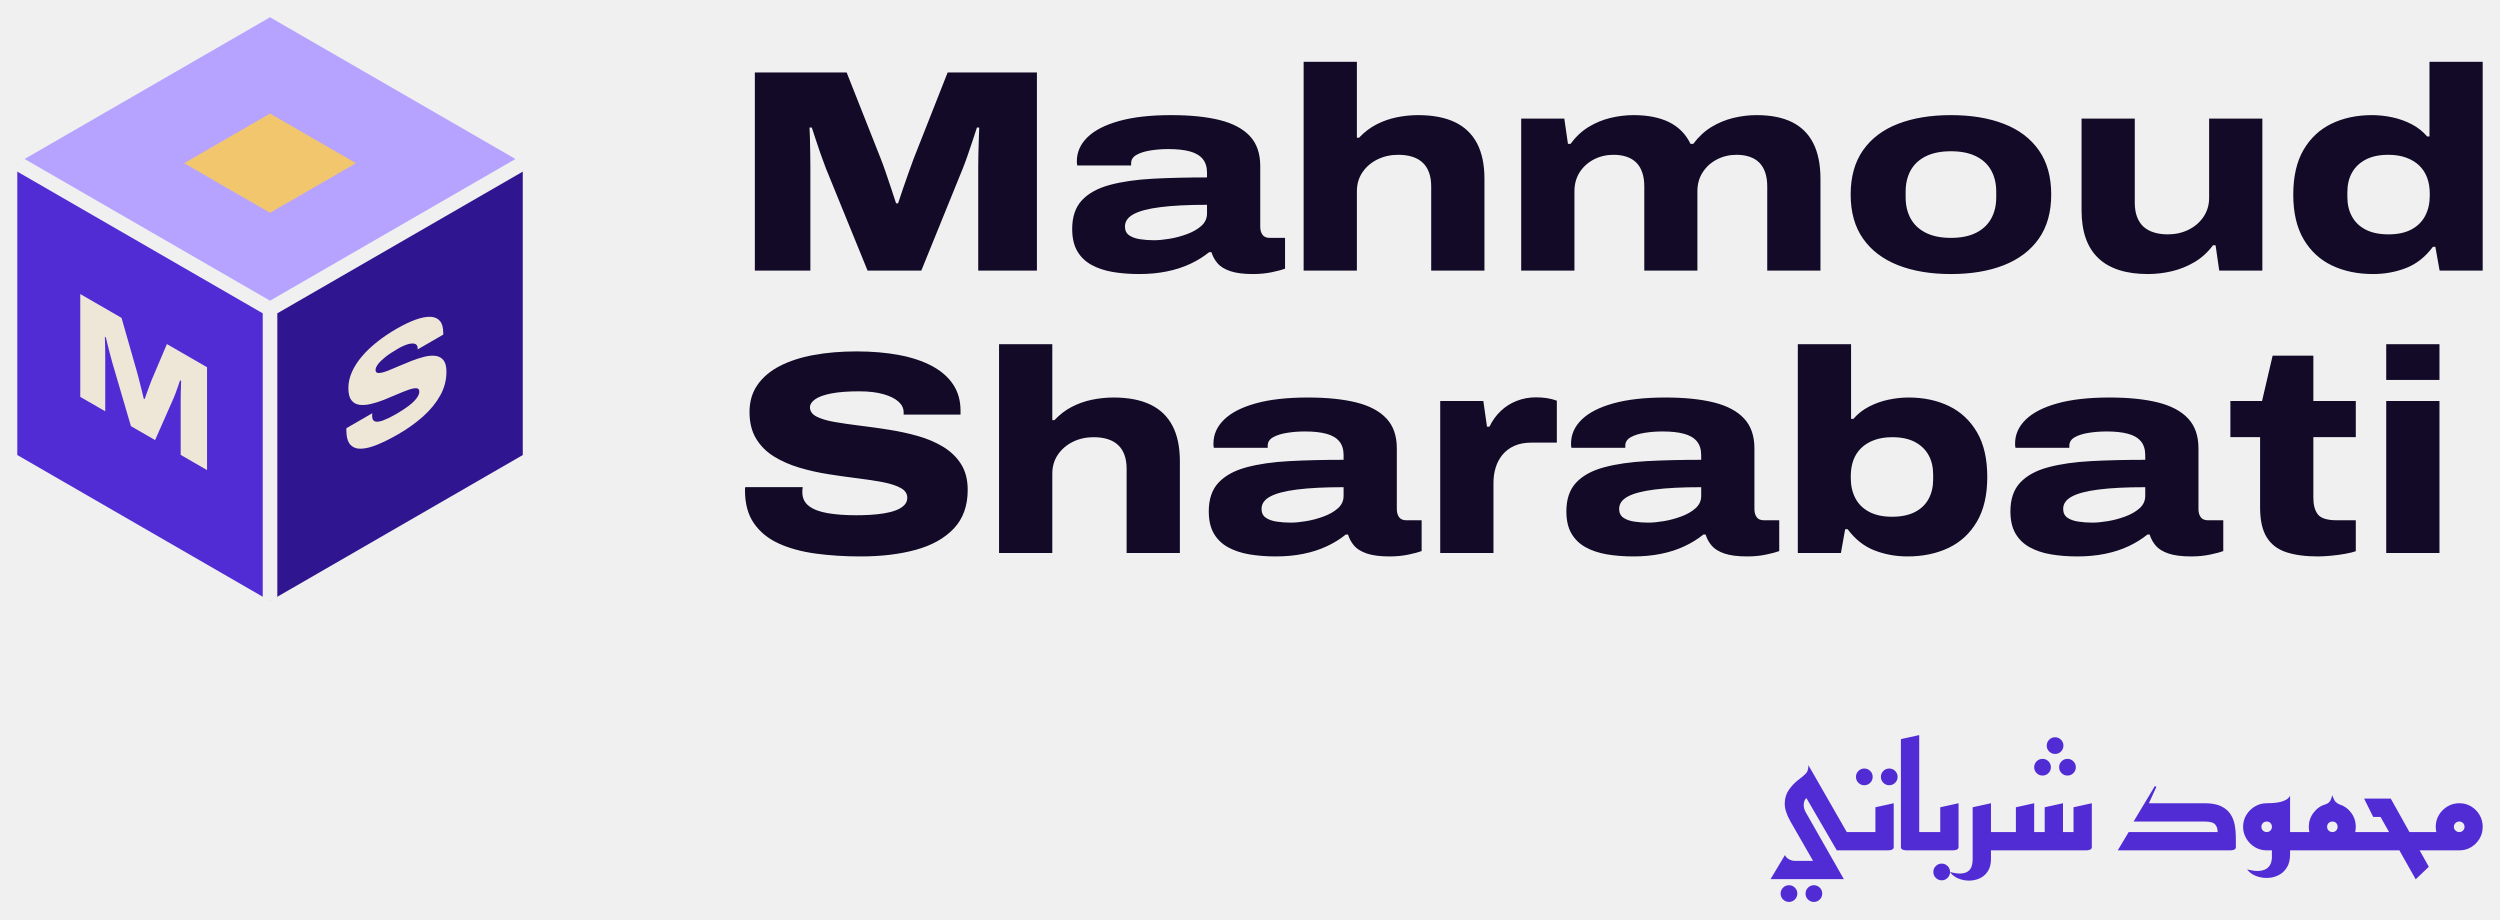
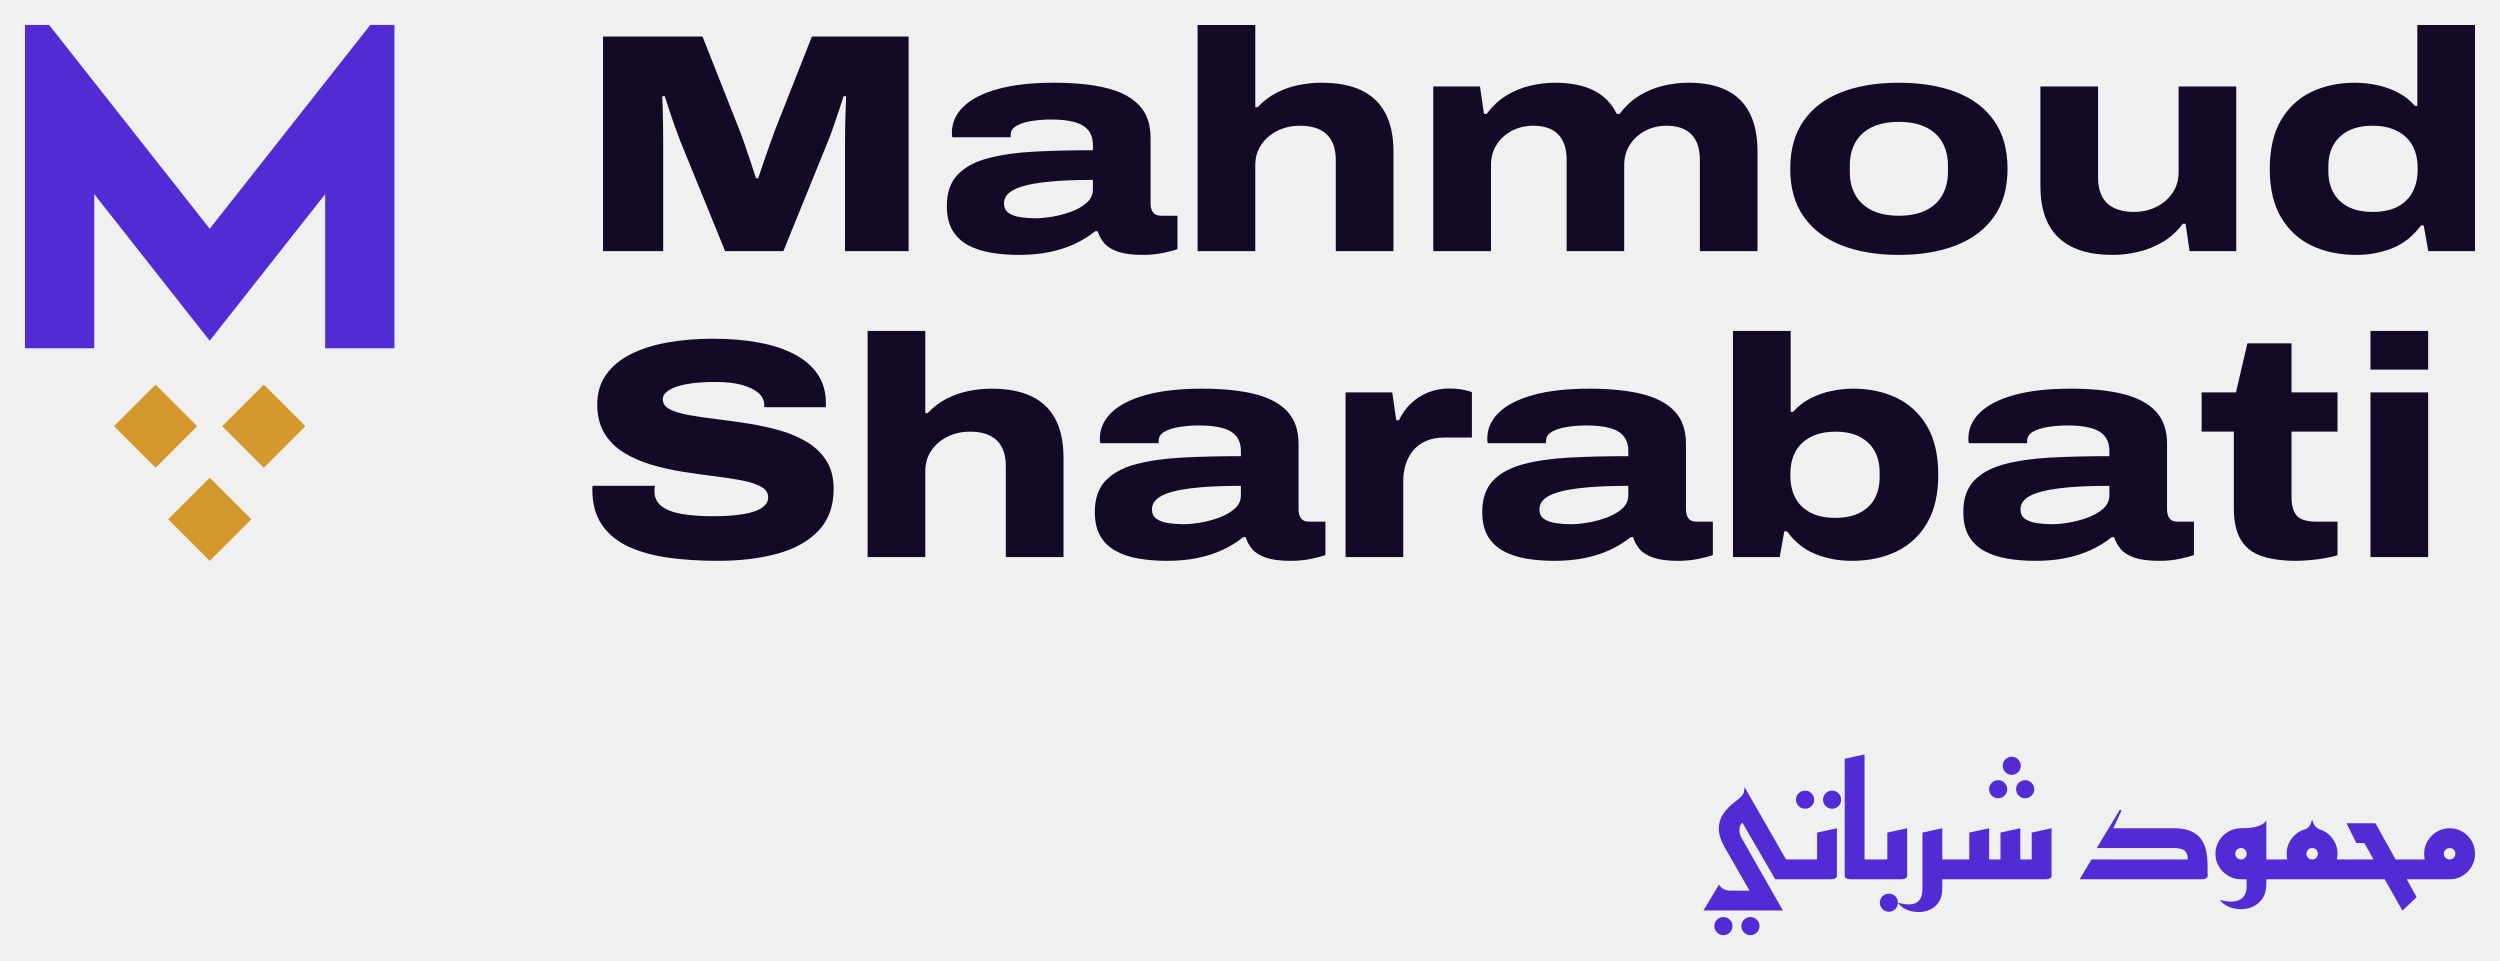
- <svg xmlns="http://www.w3.org/2000/svg" viewBox="-6 -93.903 867.595 319.003" role="img">
-   <g transform="translate(87.71 13.37) scale(1.0128)">
-     <mask id="ms">
-       <rect x="-110" y="-110" width="220" height="220" fill="#fff" />
-       <path d="M-86.603 -50.000L0 0L86.603 -50.000M0 0V100" fill="none" stroke="#000" stroke-width="5" />
-     </mask>
-     <g mask="url(#ms)">
-       <polygon points="0.000,-100.000 86.603,-50.000 0.000,0.000 -86.603,-50.000" fill="#b6a3ff" />
-       <polygon points="-86.603,-50.000 0.000,0.000 0.000,100.000 -86.603,50.000" fill="#512bd4" />
-       <polygon points="0.000,0.000 86.603,-50.000 86.603,50.000 0.000,100.000" fill="#2f1690" />
-       <polygon points="0.000,-67.000 29.445,-50.000 0.000,-33.000 -29.445,-50.000" fill="#f2c66d" />
-       <path transform="matrix(.866025 .5 0 1 -86.6025 -50)" d="M24.92 67.62V32.38H41.25L47.29 47.66Q47.67 48.62 48.16 50.05Q48.66 51.48 49.16 52.99Q49.66 54.49 50.03 55.66H50.39Q50.74 54.59 51.23 53.16Q51.72 51.74 52.24 50.26Q52.75 48.79 53.16 47.71L59.2 32.38H75.08V67.62H64.65V49.44Q64.65 48.34 64.67 47.01Q64.7 45.69 64.75 44.4Q64.8 43.11 64.82 42.18H64.41Q64.1 43.17 63.65 44.51Q63.2 45.85 62.75 47.16Q62.29 48.48 61.91 49.44L54.52 67.62H44.96L37.56 49.44Q37.04 48.08 36.55 46.7Q36.06 45.32 35.68 44.12Q35.31 42.93 35.05 42.18H34.64Q34.69 42.9 34.72 44.1Q34.75 45.29 34.77 46.67Q34.8 48.05 34.8 49.44V67.62Z" fill="#eee7d8" />
-       <path transform="matrix(.866025 -.5 0 1 0 0)" d="M50.76 68.23Q46.46 68.23 42.72 67.72Q38.99 67.2 36.18 65.92Q33.37 64.63 31.78 62.34Q30.2 60.04 30.2 56.51Q30.2 56.4 30.2 56.24Q30.2 56.07 30.25 55.91H40.47Q40.42 56.12 40.41 56.34Q40.4 56.57 40.4 56.81Q40.4 58.38 41.58 59.28Q42.77 60.18 44.94 60.54Q47.12 60.91 49.99 60.91Q51.2 60.91 52.46 60.83Q53.72 60.76 54.9 60.58Q56.07 60.39 57.01 60.04Q57.94 59.69 58.5 59.14Q59.06 58.58 59.06 57.8Q59.06 56.69 57.88 56.05Q56.7 55.41 54.69 55.02Q52.69 54.63 50.19 54.33Q47.7 54.03 45.03 53.61Q42.36 53.19 39.87 52.44Q37.37 51.7 35.37 50.47Q33.36 49.23 32.18 47.29Q31 45.35 31 42.55Q31 39.76 32.42 37.72Q33.84 35.69 36.39 34.37Q38.95 33.05 42.43 32.41Q45.91 31.77 50.02 31.77Q54.2 31.77 57.61 32.42Q61.01 33.06 63.46 34.37Q65.9 35.67 67.21 37.66Q68.53 39.64 68.53 42.31V43.01H58.41V42.6Q58.41 41.53 57.49 40.7Q56.56 39.87 54.8 39.37Q53.03 38.87 50.51 38.87Q47.48 38.87 45.54 39.25Q43.6 39.63 42.67 40.28Q41.75 40.94 41.75 41.71Q41.75 42.75 42.93 43.36Q44.1 43.97 46.11 44.32Q48.12 44.67 50.61 44.97Q53.1 45.28 55.78 45.7Q58.45 46.12 60.94 46.82Q63.43 47.52 65.44 48.74Q67.45 49.96 68.63 51.82Q69.8 53.68 69.8 56.4Q69.8 60.64 67.35 63.25Q64.89 65.86 60.59 67.05Q56.29 68.23 50.76 68.23Z" fill="#eee7d8" />
-     </g>
+ <svg xmlns="http://www.w3.org/2000/svg" viewBox="-8.00 -80.45 800.80 307.55" role="img">
+   <g transform="translate(0.00 -61.36) scale(0.9246)">
+     <polygon points="0.00,100.00 0.00,-12.00 8.37,-12.00 64.00,58.61 119.63,-12.00 128.00,-12.00 128.00,100.00 104.00,100.00 104.00,46.62 64.00,97.39 24.00,46.62 24.00,100.00" fill="#512bd4" />
+     <polygon points="45.25,112.60 59.65,127.00 45.25,141.40 30.85,127.00" fill="#d4972c" />
+     <polygon points="82.75,112.60 97.15,127.00 82.75,141.40 68.35,127.00" fill="#d4972c" />
+     <polygon points="64.00,144.85 78.40,159.25 64.00,173.65 49.60,159.25" fill="#d4972c" />
  </g>
-   <path transform="translate(247.51 0)" d="M8.45 0V-68.75H40.31L52.1 -38.94Q52.85 -37.07 53.81 -34.28Q54.77 -31.48 55.75 -28.55Q56.73 -25.61 57.46 -23.34H58.16Q58.84 -25.42 59.79 -28.21Q60.75 -30.99 61.76 -33.86Q62.77 -36.73 63.57 -38.85L75.36 -68.75H106.34V0H85.97V-35.48Q85.97 -37.61 86.02 -40.2Q86.07 -42.79 86.17 -45.3Q86.27 -47.82 86.32 -49.64H85.52Q84.91 -47.71 84.03 -45.09Q83.15 -42.47 82.27 -39.91Q81.38 -37.35 80.63 -35.48L66.22 0H47.57L33.11 -35.48Q32.1 -38.13 31.15 -40.82Q30.19 -43.52 29.46 -45.85Q28.72 -48.18 28.22 -49.64H27.42Q27.52 -48.22 27.57 -45.89Q27.62 -43.56 27.67 -40.87Q27.72 -38.18 27.72 -35.48V0ZM141.8 1.2Q136.88 1.2 132.64 0.48Q128.4 -0.25 125.24 -2Q122.08 -3.75 120.33 -6.77Q118.58 -9.8 118.58 -14.46Q118.58 -20.81 121.99 -24.44Q125.41 -28.06 131.7 -29.74Q138 -31.43 146.55 -31.88Q155.1 -32.33 165.37 -32.33V-33.94Q165.37 -36.96 163.85 -38.77Q162.34 -40.58 159.38 -41.37Q156.42 -42.17 151.96 -42.17Q148.76 -42.17 145.8 -41.7Q142.83 -41.24 140.93 -40.18Q139.03 -39.11 139.03 -37.26V-36.49H120.34Q120.24 -36.89 120.22 -37.21Q120.2 -37.53 120.2 -37.97Q120.2 -42.67 123.89 -46.28Q127.59 -49.89 134.89 -51.92Q142.19 -53.95 152.95 -53.95Q162.9 -53.95 169.8 -52.23Q176.69 -50.5 180.26 -46.65Q183.84 -42.81 183.84 -36.32V-15.25Q183.84 -13.51 184.62 -12.43Q185.4 -11.35 187.13 -11.35H192.45V-0.66Q191.01 -0.1 187.93 0.55Q184.85 1.2 181.32 1.2Q176.38 1.2 173.41 0.18Q170.44 -0.84 168.99 -2.57Q167.53 -4.31 166.91 -6.39H166.11Q163.26 -4.07 159.55 -2.33Q155.84 -0.59 151.4 0.3Q146.96 1.2 141.8 1.2ZM146.99 -10.53Q149.27 -10.53 152.35 -11.04Q155.43 -11.55 158.43 -12.66Q161.43 -13.76 163.4 -15.51Q165.37 -17.27 165.37 -19.8V-22.83Q155.53 -22.83 149.21 -22.02Q142.89 -21.22 139.89 -19.58Q136.89 -17.95 136.89 -15.3Q136.89 -13.26 138.36 -12.24Q139.84 -11.22 142.19 -10.88Q144.53 -10.53 146.99 -10.53ZM198.9 0V-72.45H217.38V-46.11H218.13Q220.88 -49.03 224.21 -50.74Q227.55 -52.45 231.24 -53.2Q234.93 -53.95 238.59 -53.95Q246.26 -53.95 251.37 -51.52Q256.48 -49.08 259.07 -44.17Q261.65 -39.25 261.65 -31.84V0H243.17V-29.28Q243.17 -31.97 242.41 -34.05Q241.65 -36.13 240.2 -37.47Q238.75 -38.82 236.63 -39.5Q234.5 -40.18 231.72 -40.18Q227.76 -40.18 224.5 -38.57Q221.25 -36.96 219.31 -34.11Q217.38 -31.27 217.38 -27.51V0ZM274.4 0V-52.75H289.36L290.63 -43.97H291.53Q294.22 -47.65 297.77 -49.83Q301.31 -52 305.36 -52.98Q309.41 -53.95 313.38 -53.95Q320.83 -53.95 325.79 -51.48Q330.74 -49 333.16 -43.97H334.11Q336.85 -47.65 340.42 -49.83Q343.99 -52 348.04 -52.98Q352.09 -53.95 356.1 -53.95Q363.48 -53.95 368.39 -51.52Q373.3 -49.08 375.78 -44.17Q378.26 -39.25 378.26 -31.84V0H359.79V-29.28Q359.79 -31.97 359.08 -34.05Q358.37 -36.13 357.02 -37.47Q355.67 -38.82 353.67 -39.5Q351.67 -40.18 349.14 -40.18Q345.43 -40.18 342.33 -38.57Q339.22 -36.96 337.39 -34.11Q335.55 -31.27 335.55 -27.51V0H317.12V-29.28Q317.12 -31.97 316.41 -34.05Q315.7 -36.13 314.35 -37.47Q313 -38.82 311 -39.5Q309 -40.18 306.42 -40.18Q302.71 -40.18 299.61 -38.57Q296.51 -36.96 294.69 -34.11Q292.88 -31.27 292.88 -27.51V0ZM423.54 1.2Q413 1.2 405.18 -1.87Q397.36 -4.95 393.05 -11.07Q388.74 -17.19 388.74 -26.4Q388.74 -35.65 393.05 -41.78Q397.36 -47.91 405.18 -50.93Q413 -53.95 423.54 -53.95Q434.07 -53.95 441.89 -50.93Q449.71 -47.91 454.03 -41.78Q458.34 -35.65 458.34 -26.4Q458.34 -17.19 454.03 -11.07Q449.71 -4.95 441.89 -1.87Q434.07 1.2 423.54 1.2ZM423.54 -11.35Q428.76 -11.35 432.27 -13.12Q435.77 -14.88 437.51 -18.05Q439.26 -21.22 439.26 -25.4V-27.4Q439.26 -31.62 437.51 -34.77Q435.77 -37.92 432.27 -39.66Q428.76 -41.41 423.54 -41.41Q418.32 -41.41 414.81 -39.66Q411.31 -37.92 409.56 -34.77Q407.82 -31.62 407.82 -27.4V-25.4Q407.82 -21.22 409.56 -18.05Q411.31 -14.88 414.81 -13.12Q418.32 -11.35 423.54 -11.35ZM491.93 1.2Q480.49 1.2 474.68 -4.33Q468.87 -9.85 468.87 -20.92V-52.75H487.34V-23.48Q487.34 -20.78 488.1 -18.71Q488.86 -16.63 490.31 -15.28Q491.76 -13.94 493.91 -13.26Q496.06 -12.57 498.79 -12.57Q502.76 -12.57 506.01 -14.18Q509.26 -15.79 511.2 -18.67Q513.14 -21.54 513.14 -25.24V-52.75H531.61V0H516.65L515.38 -8.78H514.48Q511.73 -5.1 508.04 -2.93Q504.34 -0.75 500.22 0.22Q496.09 1.2 491.93 1.2ZM570.05 1.2Q562.01 1.2 555.77 -1.77Q549.53 -4.75 545.93 -10.87Q542.34 -16.99 542.34 -26.35Q542.34 -35.81 545.91 -41.91Q549.48 -48.01 555.63 -50.98Q561.78 -53.95 569.63 -53.95Q573.13 -53.95 576.71 -53.19Q580.29 -52.43 583.45 -50.78Q586.6 -49.14 588.8 -46.54H589.61V-72.45H608.08V0H593.13L591.65 -8.25H590.8Q586.88 -2.99 581.5 -0.9Q576.12 1.2 570.05 1.2ZM575.39 -12.57Q580.16 -12.57 583.34 -14.27Q586.53 -15.96 588.12 -19Q589.71 -22.04 589.71 -26.01V-26.7Q589.71 -29.74 588.81 -32.2Q587.9 -34.67 586.08 -36.43Q584.26 -38.19 581.57 -39.18Q578.88 -40.18 575.3 -40.18Q570.63 -40.18 567.47 -38.52Q564.31 -36.85 562.71 -33.96Q561.11 -31.08 561.11 -27.21V-25.55Q561.11 -21.68 562.73 -18.74Q564.35 -15.8 567.51 -14.19Q570.67 -12.57 575.39 -12.57ZM45.16 99.2Q36.76 99.2 29.47 98.2Q22.18 97.19 16.7 94.69Q11.22 92.18 8.13 87.7Q5.03 83.22 5.03 76.32Q5.03 76.12 5.03 75.79Q5.03 75.47 5.13 75.16H25.08Q24.98 75.56 24.95 76Q24.93 76.44 24.93 76.92Q24.93 79.97 27.25 81.73Q29.57 83.49 33.81 84.2Q38.05 84.91 43.66 84.91Q46.02 84.91 48.48 84.77Q50.94 84.62 53.23 84.26Q55.52 83.9 57.35 83.21Q59.17 82.53 60.26 81.45Q61.35 80.37 61.35 78.85Q61.35 76.68 59.05 75.43Q56.75 74.18 52.84 73.42Q48.92 72.67 44.05 72.08Q39.19 71.48 33.98 70.66Q28.76 69.84 23.9 68.39Q19.03 66.94 15.11 64.53Q11.2 62.12 8.9 58.34Q6.6 54.55 6.6 49.09Q6.6 43.63 9.37 39.66Q12.13 35.69 17.12 33.11Q22.11 30.54 28.9 29.29Q35.7 28.05 43.71 28.05Q51.87 28.05 58.52 29.31Q65.16 30.57 69.93 33.12Q74.7 35.67 77.27 39.53Q79.83 43.4 79.83 48.61V49.99H60.09V49.18Q60.09 47.09 58.29 45.47Q56.48 43.85 53.04 42.88Q49.59 41.9 44.66 41.9Q38.77 41.9 34.97 42.64Q31.18 43.38 29.38 44.66Q27.58 45.93 27.58 47.45Q27.58 49.48 29.87 50.67Q32.17 51.85 36.09 52.53Q40 53.22 44.87 53.81Q49.73 54.4 54.95 55.22Q60.16 56.04 65.02 57.41Q69.89 58.79 73.81 61.16Q77.73 63.54 80.02 67.17Q82.32 70.8 82.32 76.11Q82.32 84.38 77.53 89.48Q72.74 94.57 64.35 96.89Q55.96 99.2 45.16 99.2ZM93.2 98V25.55H111.68V51.89H112.43Q115.18 48.97 118.51 47.26Q121.85 45.55 125.54 44.8Q129.23 44.05 132.89 44.05Q140.56 44.05 145.67 46.48Q150.78 48.92 153.37 53.83Q155.95 58.75 155.95 66.16V98H137.47V68.72Q137.47 66.03 136.71 63.95Q135.95 61.87 134.5 60.53Q133.05 59.18 130.93 58.5Q128.8 57.82 126.02 57.82Q122.06 57.82 118.8 59.43Q115.55 61.04 113.61 63.89Q111.68 66.73 111.68 70.49V98ZM189.2 99.2Q184.28 99.2 180.04 98.48Q175.8 97.75 172.64 96Q169.48 94.25 167.73 91.23Q165.98 88.2 165.98 83.54Q165.98 77.19 169.39 73.56Q172.81 69.94 179.1 68.26Q185.4 66.57 193.95 66.12Q202.5 65.67 212.77 65.67V64.06Q212.77 61.04 211.25 59.23Q209.74 57.42 206.78 56.63Q203.82 55.83 199.36 55.83Q196.16 55.83 193.2 56.3Q190.23 56.76 188.33 57.82Q186.43 58.89 186.43 60.74V61.51H167.74Q167.64 61.11 167.62 60.79Q167.6 60.47 167.6 60.03Q167.6 55.33 171.29 51.72Q174.99 48.11 182.29 46.08Q189.59 44.05 200.35 44.05Q210.3 44.05 217.2 45.77Q224.09 47.5 227.66 51.35Q231.24 55.19 231.24 61.68V82.75Q231.24 84.49 232.02 85.57Q232.8 86.65 234.53 86.65H239.85V97.34Q238.41 97.9 235.33 98.55Q232.25 99.2 228.72 99.2Q223.78 99.2 220.81 98.18Q217.84 97.16 216.39 95.43Q214.93 93.69 214.31 91.61H213.51Q210.66 93.93 206.95 95.67Q203.24 97.41 198.8 98.3Q194.36 99.2 189.2 99.2ZM194.39 87.47Q196.67 87.47 199.75 86.96Q202.83 86.45 205.83 85.34Q208.83 84.24 210.8 82.49Q212.77 80.73 212.77 78.2V75.17Q202.93 75.17 196.61 75.98Q190.29 76.78 187.29 78.42Q184.29 80.05 184.29 82.7Q184.29 84.74 185.76 85.76Q187.24 86.78 189.59 87.12Q191.93 87.47 194.39 87.47ZM246.3 98V45.25H261.26L262.53 54.17H263.39Q264.92 50.98 267.35 48.69Q269.77 46.4 272.9 45.2Q276.02 43.99 279.53 43.99Q281.55 43.99 283.35 44.27Q285.16 44.55 286.77 45.15V59.7H278.03Q274.51 59.7 272.01 60.83Q269.5 61.97 267.91 63.91Q266.32 65.86 265.55 68.34Q264.78 70.82 264.78 73.61V98ZM313.3 99.2Q308.38 99.2 304.14 98.48Q299.9 97.75 296.74 96Q293.58 94.25 291.83 91.23Q290.08 88.2 290.08 83.54Q290.08 77.19 293.49 73.56Q296.91 69.94 303.2 68.26Q309.5 66.57 318.05 66.12Q326.6 65.67 336.87 65.67V64.06Q336.87 61.04 335.35 59.23Q333.84 57.42 330.88 56.63Q327.92 55.83 323.46 55.83Q320.26 55.83 317.3 56.3Q314.33 56.76 312.43 57.82Q310.53 58.89 310.53 60.74V61.51H291.84Q291.74 61.11 291.72 60.79Q291.7 60.47 291.7 60.03Q291.7 55.33 295.39 51.72Q299.09 48.11 306.39 46.08Q313.69 44.05 324.45 44.05Q334.4 44.05 341.3 45.77Q348.19 47.5 351.76 51.35Q355.34 55.19 355.34 61.68V82.75Q355.34 84.49 356.12 85.57Q356.9 86.65 358.63 86.65H363.95V97.34Q362.51 97.9 359.43 98.55Q356.35 99.2 352.82 99.2Q347.88 99.2 344.91 98.18Q341.94 97.16 340.49 95.43Q339.03 93.69 338.41 91.61H337.61Q334.76 93.93 331.05 95.67Q327.34 97.41 322.9 98.3Q318.46 99.2 313.3 99.2ZM318.49 87.47Q320.77 87.47 323.85 86.96Q326.93 86.45 329.93 85.34Q332.93 84.24 334.9 82.49Q336.87 80.73 336.87 78.2V75.17Q327.03 75.17 320.71 75.98Q314.39 76.78 311.39 78.42Q308.39 80.05 308.39 82.7Q308.39 84.74 309.86 85.76Q311.34 86.78 313.69 87.12Q316.03 87.47 318.49 87.47ZM408.44 99.2Q402.37 99.2 396.99 97.1Q391.6 95.01 387.69 89.75H386.83L385.36 98H370.4V25.55H388.88V51.46H389.68Q391.94 48.86 395.09 47.22Q398.25 45.57 401.83 44.81Q405.41 44.05 408.85 44.05Q416.71 44.05 422.86 47.02Q429 49.99 432.58 56.09Q436.15 62.19 436.15 71.65Q436.15 81.01 432.55 87.13Q428.96 93.25 422.72 96.23Q416.48 99.2 408.44 99.2ZM403.09 85.43Q407.81 85.43 411 83.81Q414.18 82.2 415.78 79.26Q417.37 76.32 417.37 72.45V70.79Q417.37 66.92 415.78 64.04Q414.18 61.15 411.04 59.48Q407.9 57.82 403.18 57.82Q399.61 57.82 396.92 58.82Q394.23 59.81 392.41 61.57Q390.59 63.33 389.68 65.8Q388.78 68.26 388.78 71.3V71.99Q388.78 75.96 390.37 79Q391.96 82.04 395.17 83.73Q398.37 85.43 403.09 85.43ZM467.4 99.2Q462.48 99.2 458.24 98.48Q454 97.75 450.84 96Q447.68 94.25 445.93 91.23Q444.18 88.2 444.18 83.54Q444.18 77.19 447.59 73.56Q451.01 69.94 457.3 68.26Q463.6 66.57 472.15 66.12Q480.7 65.67 490.97 65.67V64.06Q490.97 61.04 489.45 59.23Q487.94 57.42 484.98 56.63Q482.02 55.83 477.56 55.83Q474.36 55.83 471.4 56.3Q468.43 56.76 466.53 57.82Q464.63 58.89 464.63 60.74V61.51H445.94Q445.84 61.11 445.82 60.79Q445.8 60.47 445.8 60.03Q445.8 55.33 449.49 51.72Q453.19 48.11 460.49 46.08Q467.79 44.05 478.55 44.05Q488.5 44.05 495.4 45.77Q502.29 47.5 505.86 51.35Q509.44 55.19 509.44 61.68V82.75Q509.44 84.49 510.22 85.57Q511 86.65 512.73 86.65H518.05V97.34Q516.61 97.9 513.53 98.55Q510.45 99.2 506.92 99.2Q501.98 99.2 499.01 98.18Q496.04 97.16 494.59 95.43Q493.13 93.69 492.51 91.61H491.71Q488.86 93.93 485.15 95.67Q481.44 97.41 477 98.3Q472.56 99.2 467.4 99.2ZM472.59 87.47Q474.87 87.47 477.95 86.96Q481.03 86.45 484.03 85.34Q487.03 84.24 489 82.49Q490.97 80.73 490.97 78.2V75.17Q481.13 75.17 474.81 75.98Q468.49 76.78 465.49 78.42Q462.49 80.05 462.49 82.7Q462.49 84.74 463.96 85.76Q465.44 86.78 467.79 87.12Q470.13 87.47 472.59 87.47ZM550.88 99.2Q544.32 99.2 539.85 97.71Q535.38 96.22 533.11 92.52Q530.83 88.83 530.83 82.22V57.79H520.52V45.25H531.51L535.18 29.52H549.31V45.25H564.04V57.79H549.31V78.83Q549.31 82.63 550.9 84.64Q552.5 86.65 557.47 86.65H564.04V97.39Q562.64 97.89 560.19 98.32Q557.75 98.75 555.22 98.97Q552.69 99.2 550.88 99.2ZM574.6 37.95V25.55H593.08V37.95ZM574.6 98V45.25H593.08V98Z" fill="#120a26" />
-   <path transform="translate(607.19 201.20)" d="M16.3 17.9Q15.1 17.9 14.25 17.05Q13.4 16.2 13.4 15Q13.4 13.8 14.25 12.95Q15.1 12.1 16.3 12.1Q17.5 12.1 18.35 12.95Q19.2 13.8 19.2 15Q19.2 16.2 18.35 17.05Q17.5 17.9 16.3 17.9ZM7.65 17.9Q6.45 17.9 5.6 17.05Q4.75 16.2 4.75 15Q4.75 13.8 5.6 12.95Q6.45 12.1 7.65 12.1Q8.85 12.1 9.7 12.95Q10.55 13.8 10.55 15Q10.55 16.2 9.7 17.05Q8.85 17.9 7.65 17.9ZM19.65 10 8.1 -10.15Q6.1 -13.7 6.18 -16.4Q6.25 -19.1 7.7 -21.12Q9.15 -23.15 11.15 -24.65Q12.7 -25.8 13.55 -26.7Q14.4 -27.6 14.4 -29.55L31.35 0H24.25L13.7 -18.15Q12.9 -17.45 12.78 -16.07Q12.65 -14.7 13.45 -13.25L26.7 10ZM26.85 0V-6.35H35V0ZM1.25 10 6.25 1.65Q6.75 2.65 7.75 3.15Q8.75 3.65 9.65 3.65H18.25L21.25 10ZM42.45 -22.6Q41.25 -22.6 40.4 -23.45Q39.55 -24.3 39.55 -25.5Q39.55 -26.7 40.4 -27.55Q41.25 -28.4 42.45 -28.4Q43.65 -28.4 44.5 -27.55Q45.35 -26.7 45.35 -25.5Q45.35 -24.3 44.5 -23.45Q43.65 -22.6 42.45 -22.6ZM33.8 -22.6Q32.6 -22.6 31.75 -23.45Q30.9 -24.3 30.9 -25.5Q30.9 -26.7 31.75 -27.55Q32.6 -28.4 33.8 -28.4Q35 -28.4 35.85 -27.55Q36.7 -26.7 36.7 -25.5Q36.7 -24.3 35.85 -23.45Q35 -22.6 33.8 -22.6ZM33 0V-6.35H37.65V-14.95L44 -16.35V-1.15Q44 -0.55 43.5 -0.3Q43 -0.05 42.5 -0.03Q42 0 42 0ZM48.5 0Q48.5 0 48 -0.03Q47.5 -0.05 47 -0.3Q46.5 -0.55 46.5 -1.15V-38.6L52.85 -40V-6.35H57.5V0ZM60.65 10.4Q59.45 10.4 58.6 9.55Q57.75 8.7 57.75 7.5Q57.75 6.3 58.6 5.45Q59.45 4.6 60.65 4.6Q61.85 4.6 62.7 5.45Q63.55 6.3 63.55 7.5Q63.55 8.7 62.7 9.55Q61.85 10.4 60.65 10.4ZM55.5 0V-6.35H60.15V-14.95L66.5 -16.35V-1.15Q66.5 -0.55 66 -0.3Q65.5 -0.05 65 -0.03Q64.5 0 64.5 0ZM76.45 0V-6.35H83.75V0ZM63.5 7.5Q65.9 8.15 67.47 8.03Q69.05 7.9 69.9 7.2Q70.75 6.5 71.08 5.43Q71.4 4.35 71.4 3.15V-14.95L77.75 -16.35V3Q77.75 5.65 76.62 7.33Q75.5 9 73.7 9.78Q71.9 10.55 69.93 10.5Q67.95 10.45 66.22 9.68Q64.5 8.9 63.5 7.5ZM100 -33.45Q98.8 -33.45 97.95 -34.3Q97.1 -35.15 97.1 -36.35Q97.1 -37.55 97.95 -38.4Q98.8 -39.25 100 -39.25Q101.2 -39.25 102.05 -38.4Q102.9 -37.55 102.9 -36.35Q102.9 -35.15 102.05 -34.3Q101.2 -33.45 100 -33.45ZM104.3 -25.95Q103.1 -25.95 102.25 -26.8Q101.4 -27.65 101.4 -28.85Q101.4 -30.05 102.25 -30.9Q103.1 -31.75 104.3 -31.75Q105.5 -31.75 106.35 -30.9Q107.2 -30.05 107.2 -28.85Q107.2 -27.65 106.35 -26.8Q105.5 -25.95 104.3 -25.95ZM95.65 -25.95Q94.45 -25.95 93.6 -26.8Q92.75 -27.65 92.75 -28.85Q92.75 -30.05 93.6 -30.9Q94.45 -31.75 95.65 -31.75Q96.85 -31.75 97.7 -30.9Q98.55 -30.05 98.55 -28.85Q98.55 -27.65 97.7 -26.8Q96.85 -25.95 95.65 -25.95ZM81.75 0V-6.35H86.4V-14.95L92.75 -16.35V-6.35H96.4V-14.95L102.75 -16.35V-6.35H106.4V-14.95L112.75 -16.35V-1.15Q112.75 -0.55 112.25 -0.3Q111.75 -0.05 111.25 -0.03Q110.75 0 110.75 0ZM121.75 0 125.55 -6.35H156.4Q156.45 -7.95 155.57 -8.97Q154.7 -10 151.9 -10H127.25L134.65 -22.35L135.15 -22L132.55 -16.35H151.9Q155.4 -16.35 157.53 -15.35Q159.65 -14.35 160.78 -12.7Q161.9 -11.05 162.3 -9.05Q162.7 -7.05 162.72 -5Q162.75 -2.95 162.75 -1.15Q162.75 -0.55 162.25 -0.3Q161.75 -0.05 161.25 -0.03Q160.75 0 160.75 0ZM173.3 0 175.15 -6.35H185V0ZM166.65 6.6Q169.5 7.35 171.22 7.1Q172.95 6.85 173.82 6.03Q174.7 5.2 174.97 4.22Q175.25 3.25 175.25 2.6V-6.4L181.55 -8.15V1.45Q181.55 4.3 180.35 6.1Q179.15 7.9 177.28 8.75Q175.4 9.6 173.32 9.58Q171.25 9.55 169.45 8.78Q167.65 8 166.65 6.6ZM181.55 -8.15 173.45 -16.35Q174.1 -16.35 175.25 -16.4Q176.4 -16.45 177.65 -16.68Q178.9 -16.9 179.98 -17.45Q181.05 -18 181.55 -18.95ZM173.45 0Q171.2 0 169.35 -1.1Q167.5 -2.2 166.38 -4.08Q165.25 -5.95 165.25 -8.15Q165.25 -10.45 166.38 -12.3Q167.5 -14.15 169.38 -15.25Q171.25 -16.35 173.45 -16.35Q175.7 -16.35 177.52 -15.25Q179.35 -14.15 180.45 -12.3Q181.55 -10.45 181.55 -8.15Q181.55 -5.9 180.45 -4.05Q179.35 -2.2 177.52 -1.1Q175.7 0 173.45 0ZM173.45 -6.35Q174.25 -6.35 174.75 -6.88Q175.25 -7.4 175.25 -8.15Q175.25 -8.95 174.75 -9.48Q174.25 -10 173.45 -10Q172.65 -10 172.12 -9.48Q171.6 -8.95 171.6 -8.15Q171.6 -7.4 172.12 -6.88Q172.65 -6.35 173.45 -6.35ZM183 0V-6.35H193L196.25 0ZM196.25 0 199.5 -6.35H209.5V0ZM196.25 0Q194 0 192.15 -1.1Q190.3 -2.2 189.18 -4.05Q188.05 -5.9 188.05 -8.15Q188.05 -10.9 189.7 -13.07Q191.35 -15.25 193.9 -16Q194.65 -16.2 195.2 -16.8Q195.75 -17.4 196.2 -19.15Q196.8 -17.35 197.38 -16.8Q197.95 -16.25 198.7 -15.95Q201.15 -15.2 202.75 -13.05Q204.35 -10.9 204.35 -8.15Q204.35 -5.9 203.25 -4.05Q202.15 -2.2 200.32 -1.1Q198.5 0 196.25 0ZM196.25 -6.35Q197.05 -6.35 197.55 -6.88Q198.05 -7.4 198.05 -8.15Q198.05 -8.95 197.55 -9.48Q197.05 -10 196.25 -10Q195.45 -10 194.93 -9.48Q194.4 -8.95 194.4 -8.15Q194.4 -7.4 194.93 -6.88Q195.45 -6.35 196.25 -6.35ZM207.5 0V-6.35H229.75V0ZM225.15 10.05 212.95 -11.6H210.4L207.25 -17.95H216.5L229.7 5.7ZM227.75 0V-6.35H237.75L240.4 0ZM240.3 0Q238.05 0 236.2 -1.1Q234.35 -2.2 233.22 -4.08Q232.1 -5.95 232.1 -8.15Q232.1 -10.45 233.22 -12.3Q234.35 -14.15 236.2 -15.25Q238.05 -16.35 240.3 -16.35Q242.55 -16.35 244.38 -15.25Q246.2 -14.15 247.3 -12.3Q248.4 -10.45 248.4 -8.15Q248.4 -5.9 247.3 -4.05Q246.2 -2.2 244.38 -1.1Q242.55 0 240.3 0ZM240.3 -6.35Q241.05 -6.35 241.57 -6.88Q242.1 -7.4 242.1 -8.15Q242.1 -8.95 241.57 -9.48Q241.05 -10 240.3 -10Q239.5 -10 238.95 -9.48Q238.4 -8.95 238.4 -8.15Q238.4 -7.4 238.95 -6.88Q239.5 -6.35 240.3 -6.35Z" fill="#512bd4" />
+   <path transform="translate(176.71 0)" d="M8.45 0V-68.75H40.31L52.1 -38.94Q52.85 -37.07 53.81 -34.28Q54.77 -31.48 55.75 -28.55Q56.73 -25.61 57.46 -23.34H58.16Q58.84 -25.42 59.79 -28.21Q60.75 -30.99 61.76 -33.86Q62.77 -36.73 63.57 -38.85L75.36 -68.75H106.34V0H85.97V-35.48Q85.97 -37.61 86.02 -40.2Q86.07 -42.79 86.17 -45.3Q86.27 -47.82 86.32 -49.64H85.52Q84.91 -47.71 84.03 -45.09Q83.15 -42.47 82.27 -39.91Q81.38 -37.35 80.63 -35.48L66.22 0H47.57L33.11 -35.48Q32.1 -38.13 31.15 -40.82Q30.19 -43.52 29.46 -45.85Q28.72 -48.18 28.22 -49.64H27.42Q27.52 -48.22 27.57 -45.89Q27.62 -43.56 27.67 -40.87Q27.72 -38.18 27.72 -35.48V0ZM141.8 1.2Q136.88 1.2 132.64 0.48Q128.4 -0.25 125.24 -2Q122.08 -3.75 120.33 -6.77Q118.58 -9.8 118.58 -14.46Q118.58 -20.81 121.99 -24.44Q125.41 -28.06 131.7 -29.74Q138 -31.43 146.55 -31.88Q155.1 -32.33 165.37 -32.33V-33.94Q165.37 -36.96 163.85 -38.77Q162.34 -40.58 159.38 -41.37Q156.42 -42.17 151.96 -42.17Q148.76 -42.17 145.8 -41.7Q142.83 -41.24 140.93 -40.18Q139.03 -39.11 139.03 -37.26V-36.49H120.34Q120.24 -36.89 120.22 -37.21Q120.2 -37.53 120.2 -37.97Q120.2 -42.67 123.89 -46.28Q127.59 -49.89 134.89 -51.92Q142.19 -53.95 152.95 -53.95Q162.9 -53.95 169.8 -52.23Q176.69 -50.5 180.26 -46.65Q183.84 -42.81 183.84 -36.32V-15.25Q183.84 -13.51 184.62 -12.43Q185.4 -11.35 187.13 -11.35H192.45V-0.66Q191.01 -0.1 187.93 0.55Q184.85 1.2 181.32 1.2Q176.38 1.2 173.41 0.18Q170.44 -0.84 168.99 -2.57Q167.53 -4.31 166.91 -6.39H166.11Q163.26 -4.07 159.55 -2.33Q155.84 -0.59 151.4 0.3Q146.96 1.2 141.8 1.2ZM146.99 -10.53Q149.27 -10.53 152.35 -11.04Q155.43 -11.55 158.43 -12.66Q161.43 -13.76 163.4 -15.51Q165.37 -17.27 165.37 -19.8V-22.83Q155.53 -22.83 149.21 -22.02Q142.89 -21.22 139.89 -19.58Q136.89 -17.95 136.89 -15.3Q136.89 -13.26 138.36 -12.24Q139.84 -11.22 142.19 -10.88Q144.53 -10.53 146.99 -10.53ZM198.9 0V-72.45H217.38V-46.11H218.13Q220.88 -49.03 224.21 -50.74Q227.55 -52.45 231.24 -53.2Q234.93 -53.95 238.59 -53.95Q246.26 -53.95 251.37 -51.52Q256.48 -49.08 259.07 -44.17Q261.65 -39.25 261.65 -31.84V0H243.17V-29.28Q243.17 -31.97 242.41 -34.05Q241.65 -36.13 240.2 -37.47Q238.75 -38.82 236.63 -39.5Q234.5 -40.18 231.72 -40.18Q227.76 -40.18 224.5 -38.57Q221.25 -36.96 219.31 -34.11Q217.38 -31.27 217.38 -27.51V0ZM274.4 0V-52.75H289.36L290.63 -43.97H291.53Q294.22 -47.65 297.77 -49.83Q301.31 -52 305.36 -52.98Q309.41 -53.95 313.38 -53.95Q320.83 -53.95 325.79 -51.48Q330.74 -49 333.16 -43.97H334.11Q336.85 -47.65 340.42 -49.83Q343.99 -52 348.04 -52.98Q352.09 -53.95 356.1 -53.95Q363.48 -53.95 368.39 -51.52Q373.3 -49.08 375.78 -44.17Q378.26 -39.25 378.26 -31.84V0H359.79V-29.28Q359.79 -31.97 359.08 -34.05Q358.37 -36.13 357.02 -37.47Q355.67 -38.82 353.67 -39.5Q351.67 -40.18 349.14 -40.18Q345.43 -40.18 342.33 -38.57Q339.22 -36.96 337.39 -34.11Q335.55 -31.27 335.55 -27.51V0H317.12V-29.28Q317.12 -31.97 316.41 -34.05Q315.7 -36.13 314.35 -37.47Q313 -38.82 311 -39.5Q309 -40.18 306.42 -40.18Q302.71 -40.18 299.61 -38.57Q296.51 -36.96 294.69 -34.11Q292.88 -31.27 292.88 -27.51V0ZM423.54 1.2Q413 1.2 405.18 -1.87Q397.36 -4.95 393.05 -11.07Q388.74 -17.19 388.74 -26.4Q388.74 -35.65 393.05 -41.78Q397.36 -47.91 405.18 -50.93Q413 -53.95 423.54 -53.95Q434.07 -53.95 441.89 -50.93Q449.71 -47.91 454.03 -41.78Q458.34 -35.65 458.34 -26.4Q458.34 -17.19 454.03 -11.07Q449.71 -4.95 441.89 -1.87Q434.07 1.2 423.54 1.2ZM423.54 -11.35Q428.76 -11.35 432.27 -13.12Q435.77 -14.88 437.51 -18.05Q439.26 -21.22 439.26 -25.4V-27.4Q439.26 -31.62 437.51 -34.77Q435.77 -37.92 432.27 -39.66Q428.76 -41.41 423.54 -41.41Q418.32 -41.41 414.81 -39.66Q411.31 -37.92 409.56 -34.77Q407.82 -31.62 407.82 -27.4V-25.4Q407.82 -21.22 409.56 -18.05Q411.31 -14.88 414.81 -13.12Q418.32 -11.35 423.54 -11.35ZM491.93 1.2Q480.49 1.2 474.68 -4.33Q468.87 -9.85 468.87 -20.92V-52.75H487.34V-23.48Q487.34 -20.78 488.1 -18.71Q488.86 -16.63 490.31 -15.28Q491.76 -13.94 493.91 -13.26Q496.06 -12.57 498.79 -12.57Q502.76 -12.57 506.01 -14.18Q509.26 -15.79 511.2 -18.67Q513.14 -21.54 513.14 -25.24V-52.75H531.61V0H516.65L515.38 -8.78H514.48Q511.73 -5.1 508.04 -2.93Q504.34 -0.75 500.22 0.22Q496.09 1.2 491.93 1.2ZM570.05 1.2Q562.01 1.2 555.77 -1.77Q549.53 -4.75 545.93 -10.87Q542.34 -16.99 542.34 -26.35Q542.34 -35.81 545.91 -41.91Q549.48 -48.01 555.63 -50.98Q561.78 -53.95 569.63 -53.95Q573.13 -53.95 576.71 -53.19Q580.29 -52.43 583.45 -50.78Q586.6 -49.14 588.8 -46.54H589.61V-72.45H608.08V0H593.13L591.65 -8.25H590.8Q586.88 -2.99 581.5 -0.9Q576.12 1.2 570.05 1.2ZM575.39 -12.57Q580.16 -12.57 583.34 -14.27Q586.53 -15.96 588.12 -19Q589.71 -22.04 589.71 -26.01V-26.7Q589.71 -29.74 588.81 -32.2Q587.9 -34.67 586.08 -36.43Q584.26 -38.19 581.57 -39.18Q578.88 -40.18 575.3 -40.18Q570.63 -40.18 567.47 -38.52Q564.31 -36.85 562.71 -33.96Q561.11 -31.08 561.11 -27.21V-25.55Q561.11 -21.68 562.73 -18.74Q564.35 -15.8 567.51 -14.19Q570.67 -12.57 575.39 -12.57ZM45.16 99.2Q36.76 99.2 29.47 98.2Q22.18 97.19 16.7 94.69Q11.22 92.18 8.13 87.7Q5.03 83.22 5.03 76.32Q5.03 76.12 5.03 75.79Q5.03 75.47 5.13 75.16H25.08Q24.98 75.56 24.95 76Q24.93 76.44 24.93 76.92Q24.93 79.97 27.25 81.73Q29.57 83.49 33.81 84.2Q38.05 84.91 43.66 84.91Q46.02 84.91 48.48 84.77Q50.94 84.62 53.23 84.26Q55.52 83.9 57.35 83.21Q59.17 82.53 60.26 81.45Q61.35 80.37 61.35 78.85Q61.35 76.68 59.05 75.43Q56.75 74.18 52.84 73.42Q48.92 72.67 44.05 72.08Q39.19 71.48 33.98 70.66Q28.76 69.84 23.9 68.39Q19.03 66.94 15.11 64.53Q11.2 62.12 8.9 58.34Q6.6 54.55 6.6 49.09Q6.6 43.63 9.37 39.66Q12.13 35.69 17.12 33.11Q22.11 30.54 28.9 29.29Q35.7 28.05 43.71 28.05Q51.87 28.05 58.52 29.31Q65.16 30.57 69.93 33.12Q74.7 35.67 77.27 39.53Q79.83 43.4 79.83 48.61V49.99H60.09V49.18Q60.09 47.09 58.29 45.47Q56.48 43.85 53.04 42.88Q49.59 41.9 44.66 41.9Q38.77 41.9 34.97 42.64Q31.18 43.38 29.38 44.66Q27.58 45.93 27.58 47.45Q27.58 49.48 29.87 50.67Q32.17 51.85 36.09 52.53Q40 53.22 44.87 53.81Q49.73 54.4 54.95 55.22Q60.16 56.04 65.02 57.41Q69.89 58.79 73.81 61.16Q77.73 63.54 80.02 67.17Q82.32 70.8 82.32 76.11Q82.32 84.38 77.53 89.48Q72.74 94.57 64.35 96.89Q55.96 99.2 45.16 99.2ZM93.2 98V25.55H111.68V51.89H112.43Q115.18 48.97 118.51 47.26Q121.85 45.55 125.54 44.8Q129.23 44.05 132.89 44.05Q140.56 44.05 145.67 46.48Q150.78 48.92 153.37 53.83Q155.95 58.75 155.95 66.16V98H137.47V68.72Q137.47 66.03 136.71 63.95Q135.95 61.87 134.5 60.53Q133.05 59.18 130.93 58.5Q128.8 57.82 126.02 57.82Q122.06 57.82 118.8 59.43Q115.55 61.04 113.61 63.89Q111.68 66.73 111.68 70.49V98ZM189.2 99.2Q184.28 99.2 180.04 98.48Q175.8 97.75 172.64 96Q169.48 94.25 167.73 91.23Q165.98 88.2 165.98 83.54Q165.98 77.19 169.39 73.56Q172.81 69.94 179.1 68.26Q185.4 66.57 193.95 66.12Q202.5 65.67 212.77 65.67V64.06Q212.77 61.04 211.25 59.23Q209.74 57.42 206.78 56.63Q203.82 55.83 199.36 55.83Q196.16 55.83 193.2 56.3Q190.23 56.76 188.33 57.82Q186.43 58.89 186.43 60.74V61.51H167.74Q167.64 61.11 167.62 60.79Q167.6 60.47 167.6 60.03Q167.6 55.33 171.29 51.72Q174.99 48.11 182.29 46.08Q189.59 44.05 200.35 44.05Q210.3 44.05 217.2 45.77Q224.09 47.5 227.66 51.35Q231.24 55.19 231.24 61.68V82.75Q231.24 84.49 232.02 85.57Q232.8 86.65 234.53 86.65H239.85V97.34Q238.41 97.9 235.33 98.55Q232.25 99.2 228.72 99.2Q223.78 99.2 220.81 98.18Q217.84 97.16 216.39 95.43Q214.93 93.69 214.31 91.61H213.51Q210.66 93.93 206.95 95.67Q203.24 97.41 198.8 98.3Q194.36 99.2 189.2 99.2ZM194.39 87.47Q196.67 87.47 199.75 86.96Q202.83 86.45 205.83 85.34Q208.83 84.24 210.8 82.49Q212.77 80.73 212.77 78.2V75.17Q202.93 75.17 196.61 75.98Q190.29 76.78 187.29 78.42Q184.29 80.05 184.29 82.7Q184.29 84.74 185.76 85.76Q187.24 86.78 189.59 87.12Q191.93 87.47 194.39 87.47ZM246.3 98V45.25H261.26L262.53 54.17H263.39Q264.92 50.98 267.35 48.69Q269.77 46.4 272.9 45.2Q276.02 43.99 279.53 43.99Q281.55 43.99 283.35 44.27Q285.16 44.55 286.77 45.15V59.7H278.03Q274.51 59.7 272.01 60.83Q269.5 61.97 267.91 63.91Q266.32 65.86 265.55 68.34Q264.78 70.82 264.78 73.61V98ZM313.3 99.2Q308.38 99.2 304.14 98.48Q299.9 97.75 296.74 96Q293.58 94.25 291.83 91.23Q290.08 88.2 290.08 83.54Q290.08 77.19 293.49 73.56Q296.91 69.94 303.2 68.26Q309.5 66.57 318.05 66.12Q326.6 65.67 336.87 65.67V64.06Q336.87 61.04 335.35 59.23Q333.84 57.42 330.88 56.63Q327.92 55.83 323.46 55.83Q320.26 55.83 317.3 56.3Q314.33 56.76 312.43 57.82Q310.53 58.89 310.53 60.74V61.51H291.84Q291.74 61.11 291.72 60.79Q291.7 60.47 291.7 60.03Q291.7 55.33 295.39 51.72Q299.09 48.11 306.39 46.08Q313.69 44.05 324.45 44.05Q334.4 44.05 341.3 45.77Q348.19 47.5 351.76 51.35Q355.34 55.19 355.34 61.68V82.75Q355.34 84.49 356.12 85.57Q356.9 86.65 358.63 86.65H363.95V97.34Q362.51 97.9 359.43 98.55Q356.35 99.2 352.82 99.2Q347.88 99.2 344.91 98.18Q341.94 97.16 340.49 95.43Q339.03 93.69 338.41 91.61H337.61Q334.76 93.93 331.05 95.67Q327.34 97.41 322.9 98.3Q318.46 99.2 313.3 99.2ZM318.49 87.47Q320.77 87.47 323.85 86.96Q326.93 86.45 329.93 85.34Q332.93 84.24 334.9 82.49Q336.87 80.73 336.87 78.2V75.17Q327.03 75.17 320.71 75.98Q314.39 76.78 311.39 78.42Q308.39 80.05 308.39 82.7Q308.39 84.74 309.86 85.76Q311.34 86.78 313.69 87.12Q316.03 87.47 318.49 87.47ZM408.44 99.2Q402.37 99.2 396.99 97.1Q391.6 95.01 387.69 89.75H386.83L385.36 98H370.4V25.55H388.88V51.46H389.68Q391.94 48.86 395.09 47.22Q398.25 45.57 401.83 44.81Q405.41 44.05 408.85 44.05Q416.71 44.05 422.86 47.02Q429 49.99 432.58 56.09Q436.15 62.19 436.15 71.65Q436.15 81.01 432.55 87.13Q428.96 93.25 422.72 96.23Q416.48 99.2 408.44 99.2ZM403.09 85.43Q407.81 85.43 411 83.81Q414.18 82.2 415.78 79.26Q417.37 76.32 417.37 72.45V70.79Q417.37 66.92 415.78 64.04Q414.18 61.15 411.04 59.48Q407.9 57.82 403.18 57.82Q399.61 57.82 396.92 58.82Q394.23 59.81 392.41 61.57Q390.59 63.33 389.68 65.8Q388.78 68.26 388.78 71.3V71.99Q388.78 75.96 390.37 79Q391.96 82.04 395.17 83.73Q398.37 85.43 403.09 85.43ZM467.4 99.2Q462.48 99.2 458.24 98.48Q454 97.75 450.84 96Q447.68 94.25 445.93 91.23Q444.18 88.2 444.18 83.54Q444.18 77.19 447.59 73.56Q451.01 69.94 457.3 68.26Q463.6 66.57 472.15 66.12Q480.7 65.67 490.97 65.67V64.06Q490.97 61.04 489.45 59.23Q487.94 57.42 484.98 56.63Q482.02 55.83 477.56 55.83Q474.36 55.83 471.4 56.3Q468.43 56.76 466.53 57.82Q464.63 58.89 464.63 60.74V61.51H445.94Q445.84 61.11 445.82 60.79Q445.8 60.47 445.8 60.03Q445.8 55.33 449.49 51.72Q453.19 48.11 460.49 46.08Q467.79 44.05 478.55 44.05Q488.5 44.05 495.4 45.77Q502.29 47.5 505.86 51.35Q509.44 55.19 509.44 61.68V82.75Q509.44 84.49 510.22 85.57Q511 86.65 512.73 86.65H518.05V97.34Q516.61 97.9 513.53 98.55Q510.45 99.2 506.92 99.2Q501.98 99.2 499.01 98.18Q496.04 97.16 494.59 95.43Q493.13 93.69 492.51 91.61H491.71Q488.86 93.93 485.15 95.67Q481.44 97.41 477 98.3Q472.56 99.2 467.4 99.2ZM472.59 87.47Q474.87 87.47 477.95 86.96Q481.03 86.45 484.03 85.34Q487.03 84.24 489 82.49Q490.97 80.73 490.97 78.2V75.17Q481.13 75.17 474.81 75.98Q468.49 76.78 465.49 78.42Q462.49 80.05 462.49 82.7Q462.49 84.74 463.96 85.76Q465.44 86.78 467.79 87.12Q470.13 87.47 472.59 87.47ZM550.88 99.2Q544.32 99.2 539.85 97.71Q535.38 96.22 533.11 92.52Q530.83 88.83 530.83 82.22V57.79H520.52V45.25H531.51L535.18 29.52H549.31V45.25H564.04V57.79H549.31V78.83Q549.31 82.63 550.9 84.64Q552.5 86.65 557.47 86.65H564.04V97.39Q562.64 97.89 560.19 98.32Q557.75 98.75 555.22 98.97Q552.69 99.2 550.88 99.2ZM574.6 37.95V25.55H593.08V37.95ZM574.6 98V45.25H593.08V98Z" fill="#120a26" />
+   <path transform="translate(536.40 201.20)" d="M16.3 17.9Q15.1 17.9 14.25 17.05Q13.4 16.2 13.4 15Q13.4 13.8 14.25 12.95Q15.1 12.1 16.3 12.1Q17.5 12.1 18.35 12.95Q19.2 13.8 19.2 15Q19.2 16.2 18.35 17.05Q17.5 17.9 16.3 17.9ZM7.65 17.9Q6.45 17.9 5.6 17.05Q4.75 16.2 4.75 15Q4.75 13.8 5.6 12.95Q6.45 12.1 7.65 12.1Q8.85 12.1 9.7 12.95Q10.55 13.8 10.55 15Q10.55 16.2 9.7 17.05Q8.85 17.9 7.65 17.9ZM19.65 10 8.1 -10.15Q6.1 -13.7 6.18 -16.4Q6.25 -19.1 7.7 -21.12Q9.15 -23.15 11.15 -24.65Q12.7 -25.8 13.55 -26.7Q14.4 -27.6 14.4 -29.55L31.35 0H24.25L13.7 -18.15Q12.9 -17.45 12.78 -16.07Q12.65 -14.7 13.45 -13.25L26.7 10ZM26.85 0V-6.35H35V0ZM1.25 10 6.25 1.65Q6.75 2.65 7.75 3.15Q8.75 3.65 9.65 3.65H18.25L21.25 10ZM42.45 -22.6Q41.25 -22.6 40.4 -23.45Q39.55 -24.3 39.55 -25.5Q39.55 -26.7 40.4 -27.55Q41.25 -28.4 42.45 -28.4Q43.65 -28.4 44.5 -27.55Q45.35 -26.7 45.35 -25.5Q45.35 -24.3 44.5 -23.45Q43.65 -22.6 42.45 -22.6ZM33.8 -22.6Q32.6 -22.6 31.75 -23.45Q30.9 -24.3 30.9 -25.5Q30.9 -26.7 31.75 -27.55Q32.6 -28.4 33.8 -28.4Q35 -28.4 35.85 -27.55Q36.7 -26.7 36.7 -25.5Q36.7 -24.3 35.85 -23.45Q35 -22.6 33.8 -22.6ZM33 0V-6.35H37.65V-14.95L44 -16.35V-1.15Q44 -0.55 43.5 -0.3Q43 -0.05 42.5 -0.03Q42 0 42 0ZM48.5 0Q48.5 0 48 -0.03Q47.5 -0.05 47 -0.3Q46.5 -0.55 46.5 -1.15V-38.6L52.85 -40V-6.35H57.5V0ZM60.65 10.4Q59.45 10.4 58.6 9.55Q57.75 8.7 57.75 7.5Q57.75 6.3 58.6 5.45Q59.45 4.6 60.65 4.6Q61.85 4.6 62.7 5.45Q63.55 6.3 63.55 7.5Q63.55 8.7 62.7 9.55Q61.85 10.4 60.65 10.4ZM55.5 0V-6.35H60.15V-14.95L66.5 -16.35V-1.15Q66.5 -0.55 66 -0.3Q65.5 -0.05 65 -0.03Q64.5 0 64.5 0ZM76.45 0V-6.35H83.75V0ZM63.5 7.5Q65.9 8.15 67.47 8.03Q69.05 7.9 69.9 7.2Q70.75 6.5 71.08 5.43Q71.4 4.35 71.4 3.15V-14.95L77.75 -16.35V3Q77.75 5.65 76.62 7.33Q75.5 9 73.7 9.78Q71.9 10.55 69.93 10.5Q67.95 10.45 66.22 9.68Q64.5 8.9 63.5 7.5ZM100 -33.45Q98.8 -33.45 97.95 -34.3Q97.1 -35.15 97.1 -36.35Q97.1 -37.55 97.95 -38.4Q98.8 -39.25 100 -39.25Q101.2 -39.25 102.05 -38.4Q102.9 -37.55 102.9 -36.35Q102.9 -35.15 102.05 -34.3Q101.2 -33.45 100 -33.45ZM104.3 -25.95Q103.1 -25.95 102.25 -26.8Q101.4 -27.65 101.4 -28.85Q101.4 -30.05 102.25 -30.9Q103.1 -31.75 104.3 -31.75Q105.5 -31.75 106.35 -30.9Q107.2 -30.05 107.2 -28.85Q107.2 -27.65 106.35 -26.8Q105.5 -25.95 104.3 -25.95ZM95.65 -25.95Q94.45 -25.95 93.6 -26.8Q92.75 -27.65 92.75 -28.85Q92.75 -30.05 93.6 -30.9Q94.45 -31.75 95.65 -31.75Q96.85 -31.75 97.7 -30.9Q98.55 -30.05 98.55 -28.85Q98.55 -27.65 97.7 -26.8Q96.85 -25.95 95.65 -25.95ZM81.75 0V-6.35H86.4V-14.95L92.75 -16.35V-6.35H96.4V-14.95L102.75 -16.35V-6.35H106.4V-14.95L112.75 -16.35V-1.15Q112.75 -0.55 112.25 -0.3Q111.75 -0.05 111.25 -0.03Q110.75 0 110.75 0ZM121.75 0 125.55 -6.35H156.4Q156.45 -7.95 155.57 -8.97Q154.7 -10 151.9 -10H127.25L134.65 -22.35L135.15 -22L132.55 -16.35H151.9Q155.4 -16.35 157.53 -15.35Q159.65 -14.35 160.78 -12.7Q161.9 -11.05 162.3 -9.05Q162.7 -7.05 162.72 -5Q162.75 -2.95 162.75 -1.15Q162.75 -0.55 162.25 -0.3Q161.75 -0.05 161.25 -0.03Q160.75 0 160.75 0ZM173.3 0 175.15 -6.35H185V0ZM166.65 6.6Q169.5 7.35 171.22 7.1Q172.95 6.85 173.82 6.03Q174.7 5.2 174.97 4.22Q175.25 3.25 175.25 2.6V-6.4L181.55 -8.15V1.45Q181.55 4.3 180.35 6.1Q179.15 7.9 177.28 8.75Q175.4 9.6 173.32 9.58Q171.25 9.55 169.45 8.78Q167.65 8 166.65 6.6ZM181.55 -8.15 173.45 -16.35Q174.1 -16.35 175.25 -16.4Q176.4 -16.45 177.65 -16.68Q178.9 -16.9 179.98 -17.45Q181.05 -18 181.55 -18.95ZM173.45 0Q171.2 0 169.35 -1.1Q167.5 -2.2 166.38 -4.08Q165.25 -5.95 165.25 -8.15Q165.25 -10.45 166.38 -12.3Q167.5 -14.15 169.38 -15.25Q171.25 -16.35 173.45 -16.35Q175.7 -16.35 177.52 -15.25Q179.35 -14.15 180.45 -12.3Q181.55 -10.45 181.55 -8.15Q181.55 -5.9 180.45 -4.05Q179.35 -2.2 177.52 -1.1Q175.7 0 173.45 0ZM173.45 -6.35Q174.25 -6.35 174.75 -6.88Q175.25 -7.4 175.25 -8.15Q175.25 -8.95 174.75 -9.48Q174.25 -10 173.45 -10Q172.65 -10 172.12 -9.48Q171.6 -8.95 171.6 -8.15Q171.6 -7.4 172.12 -6.88Q172.65 -6.35 173.45 -6.35ZM183 0V-6.35H193L196.25 0ZM196.25 0 199.5 -6.35H209.5V0ZM196.25 0Q194 0 192.15 -1.1Q190.3 -2.2 189.18 -4.05Q188.05 -5.9 188.05 -8.15Q188.05 -10.9 189.7 -13.07Q191.35 -15.25 193.9 -16Q194.65 -16.2 195.2 -16.8Q195.75 -17.4 196.2 -19.15Q196.8 -17.35 197.38 -16.8Q197.95 -16.25 198.7 -15.95Q201.15 -15.2 202.75 -13.05Q204.35 -10.9 204.35 -8.15Q204.35 -5.9 203.25 -4.05Q202.15 -2.2 200.32 -1.1Q198.5 0 196.25 0ZM196.25 -6.35Q197.05 -6.35 197.55 -6.88Q198.05 -7.4 198.05 -8.15Q198.05 -8.95 197.55 -9.48Q197.05 -10 196.25 -10Q195.45 -10 194.93 -9.48Q194.4 -8.95 194.4 -8.15Q194.4 -7.4 194.93 -6.88Q195.45 -6.35 196.25 -6.35ZM207.5 0V-6.35H229.75V0ZM225.15 10.05 212.95 -11.6H210.4L207.25 -17.95H216.5L229.7 5.7ZM227.75 0V-6.35H237.75L240.4 0ZM240.3 0Q238.05 0 236.2 -1.1Q234.35 -2.2 233.22 -4.08Q232.1 -5.95 232.1 -8.15Q232.1 -10.45 233.22 -12.3Q234.35 -14.15 236.2 -15.25Q238.05 -16.35 240.3 -16.35Q242.55 -16.35 244.38 -15.25Q246.2 -14.15 247.3 -12.3Q248.4 -10.45 248.4 -8.15Q248.4 -5.9 247.3 -4.05Q246.2 -2.2 244.38 -1.1Q242.55 0 240.3 0ZM240.3 -6.35Q241.05 -6.35 241.57 -6.88Q242.1 -7.4 242.1 -8.15Q242.1 -8.95 241.57 -9.48Q241.05 -10 240.3 -10Q239.5 -10 238.95 -9.48Q238.4 -8.95 238.4 -8.15Q238.4 -7.4 238.95 -6.88Q239.5 -6.35 240.3 -6.35Z" fill="#512bd4" />
</svg>
